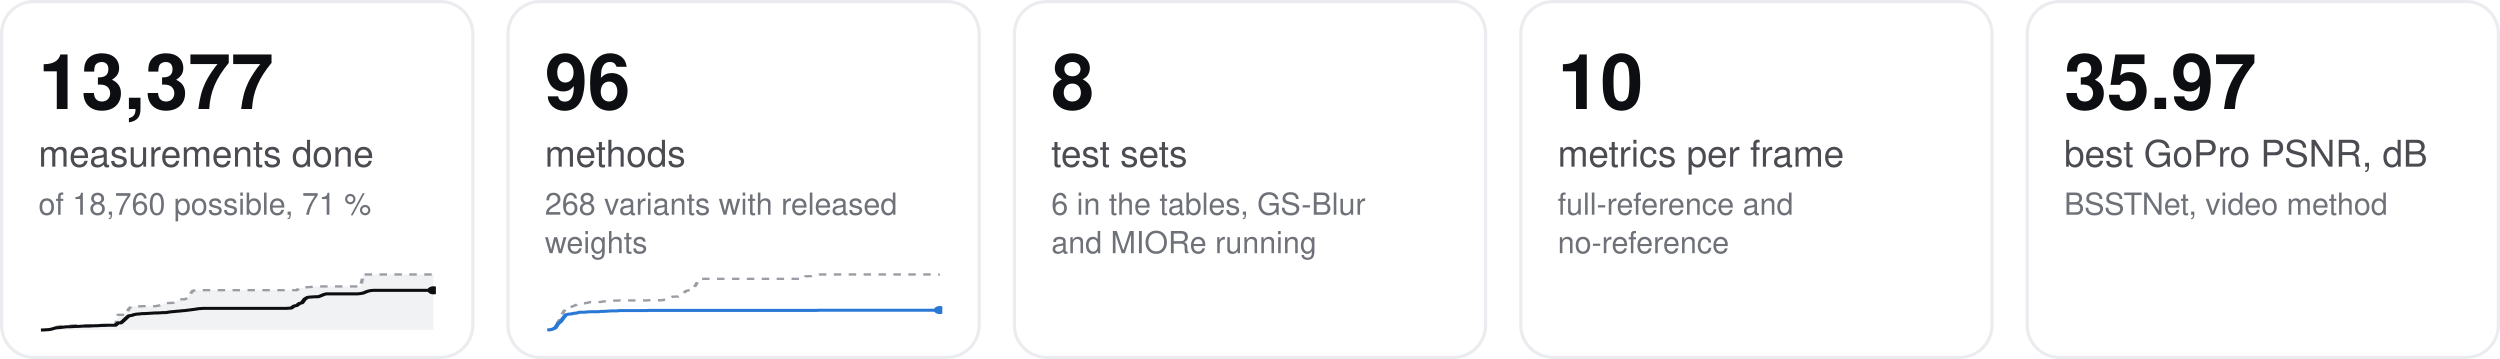
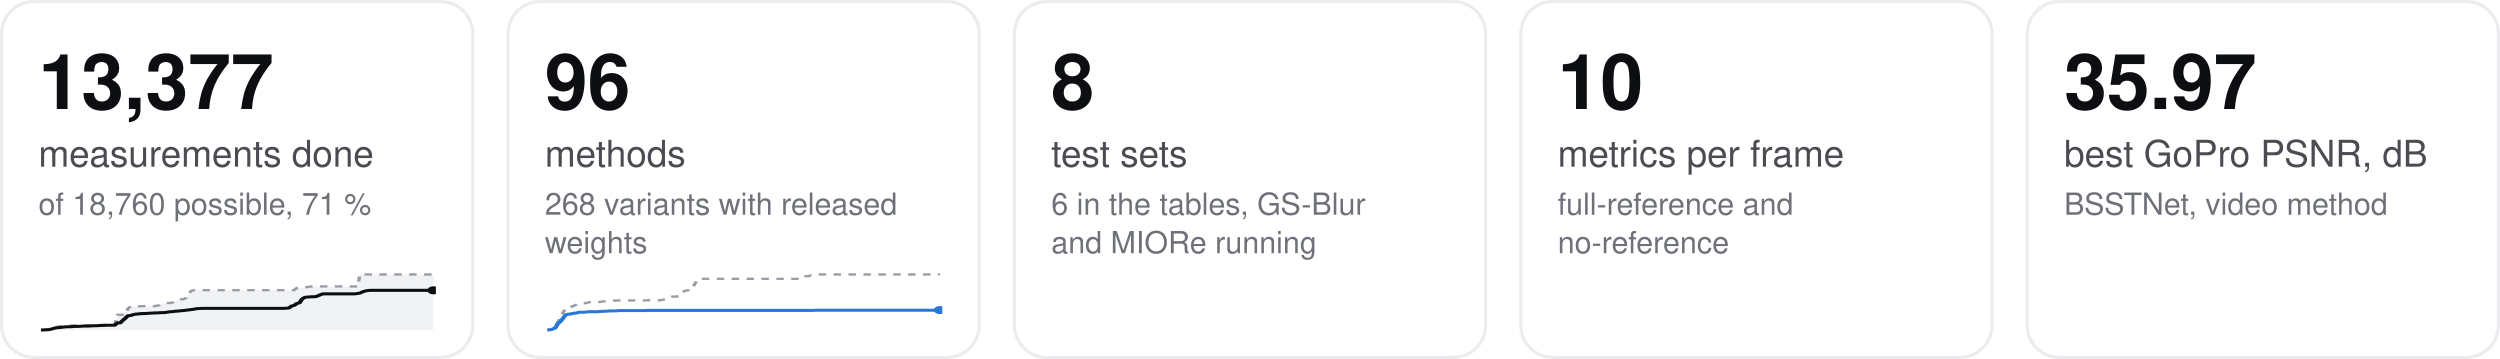
<svg xmlns="http://www.w3.org/2000/svg" viewBox="0 0 780 112" role="img" aria-label="13,377 of 18,760 measurements done; 96 methods, 268 variants" font-family="Geologica, -apple-system, 'Segoe UI', Helvetica, Arial, sans-serif">
  <g transform="translate(0 0)">
    <rect x=".5" y=".5" width="147" height="111" rx="10" fill="none" style="stroke:#ebecef" />
    <text x="12" y="34" font-size="24" font-weight="600" style="fill:#0d0e11">13,377</text>
    <text x="12" y="52" font-size="11.5" style="fill:#4a4c52">measurements done</text>
    <text x="12" y="67" font-size="9.5" style="fill:#6e7178">of 18,760 possible, 71 %</text>
    <g transform="translate(12 84)">
      <svg width="124" height="20" viewBox="0 0 160 38" preserveAspectRatio="none" aria-hidden="true">
-         <polygon points="1.0,36.0 1.0,36.0 2.1,36.0 3.1,35.9 4.2,35.8 5.3,35.2 6.4,34.8 7.4,34.2 8.5,33.8 9.6,33.7 10.7,33.7 11.7,33.6 12.8,33.4 13.9,33.3 14.9,33.3 16.0,33.3 17.1,33.2 18.2,33.2 19.2,33.2 20.3,33.2 21.4,33.2 22.5,33.2 23.5,33.1 24.6,33.1 25.7,33.1 26.7,33.0 27.8,33.0 28.9,33.0 30.0,33.0 31.0,33.0 32.1,27.0 33.2,27.0 34.3,27.0 35.3,27.0 36.4,23.4 37.5,22.0 38.5,22.0 39.6,22.0 40.7,22.0 41.8,21.9 42.8,21.9 43.9,21.9 45.0,21.9 46.1,21.9 47.1,21.9 48.2,21.6 49.3,21.3 50.3,20.6 51.4,20.1 52.5,20.0 53.6,20.0 54.6,19.7 55.7,18.9 56.8,18.0 57.9,17.8 58.9,17.8 60.0,17.0 61.1,14.7 62.1,12.8 63.2,12.4 64.3,12.4 65.4,12.4 66.4,12.4 67.5,12.4 68.6,12.4 69.7,12.4 70.7,12.4 71.8,12.4 72.9,12.4 73.9,12.4 75.0,12.4 76.1,12.4 77.2,12.4 78.2,12.4 79.3,12.4 80.4,12.4 81.4,12.4 82.5,12.4 83.6,12.4 84.7,12.4 85.7,12.4 86.8,12.4 87.9,12.4 89.0,12.4 90.0,12.4 91.1,12.4 92.2,12.4 93.2,12.4 94.3,12.4 95.4,12.4 96.5,12.4 97.5,12.4 98.6,12.4 99.7,12.4 100.8,12.4 101.8,12.4 102.9,12.4 104.0,12.4 105.0,11.1 106.1,11.0 107.2,11.0 108.3,10.6 109.3,10.6 110.4,10.3 111.5,10.2 112.6,10.2 113.6,10.2 114.7,10.2 115.8,10.2 116.8,10.2 117.9,10.2 119.0,10.2 120.1,10.2 121.1,10.2 122.2,10.2 123.3,10.2 124.4,10.2 125.4,10.2 126.5,10.2 127.6,10.2 128.6,10.2 129.7,10.2 130.8,3.1 131.9,3.1 132.9,3.1 134.0,3.1 135.1,3.1 136.2,3.1 137.2,3.1 138.3,3.1 139.4,3.1 140.4,3.1 141.5,3.1 142.6,3.1 143.7,3.1 144.7,3.1 145.8,3.1 146.9,3.1 148.0,3.1 149.0,3.1 150.1,3.1 151.2,3.1 152.2,3.1 153.3,3.1 154.4,3.1 155.5,3.1 156.5,3.1 157.6,3.1 158.7,3.1 159.0,3.0 159.0,36.0" style="fill:#f1f2f4" />
-         <polyline points="1.0,36.0 2.1,36.0 3.1,35.9 4.2,35.8 5.3,35.2 6.4,34.8 7.4,34.2 8.5,33.8 9.6,33.7 10.7,33.7 11.7,33.6 12.8,33.4 13.9,33.3 14.9,33.3 16.0,33.3 17.1,33.2 18.2,33.2 19.2,33.2 20.3,33.2 21.4,33.2 22.5,33.2 23.5,33.1 24.6,33.1 25.7,33.1 26.7,33.0 27.8,33.0 28.9,33.0 30.0,33.0 31.0,33.0 32.1,27.0 33.2,27.0 34.3,27.0 35.3,27.0 36.4,23.4 37.5,22.0 38.5,22.0 39.6,22.0 40.7,22.0 41.8,21.9 42.8,21.9 43.9,21.9 45.0,21.9 46.1,21.9 47.1,21.9 48.2,21.6 49.3,21.3 50.3,20.6 51.4,20.1 52.5,20.0 53.6,20.0 54.6,19.7 55.7,18.9 56.8,18.0 57.9,17.8 58.9,17.8 60.0,17.0 61.1,14.7 62.1,12.8 63.2,12.4 64.3,12.4 65.4,12.4 66.4,12.4 67.5,12.4 68.6,12.4 69.7,12.4 70.7,12.4 71.8,12.4 72.9,12.4 73.9,12.4 75.0,12.4 76.1,12.4 77.2,12.4 78.2,12.4 79.3,12.4 80.4,12.4 81.4,12.4 82.5,12.4 83.6,12.4 84.7,12.4 85.7,12.4 86.8,12.4 87.9,12.4 89.0,12.4 90.0,12.4 91.1,12.4 92.2,12.4 93.2,12.4 94.3,12.4 95.4,12.4 96.5,12.4 97.5,12.4 98.6,12.4 99.7,12.4 100.8,12.4 101.8,12.4 102.9,12.4 104.0,12.4 105.0,11.1 106.1,11.0 107.2,11.0 108.3,10.6 109.3,10.6 110.4,10.3 111.5,10.2 112.6,10.2 113.6,10.2 114.7,10.2 115.8,10.2 116.8,10.2 117.9,10.2 119.0,10.2 120.1,10.2 121.1,10.2 122.2,10.2 123.3,10.2 124.4,10.2 125.4,10.2 126.5,10.2 127.6,10.2 128.6,10.2 129.7,10.2 130.8,3.1 131.9,3.1 132.9,3.1 134.0,3.1 135.1,3.1 136.2,3.1 137.2,3.1 138.3,3.1 139.4,3.1 140.4,3.1 141.5,3.1 142.6,3.1 143.7,3.1 144.7,3.1 145.8,3.1 146.9,3.1 148.0,3.1 149.0,3.1 150.1,3.1 151.2,3.1 152.2,3.1 153.3,3.1 154.4,3.1 155.5,3.1 156.5,3.1 157.6,3.1 158.7,3.1 159.0,3.0" fill="none" style="stroke:#9a9da4" stroke-width="1.4" stroke-linejoin="round" stroke-dasharray="3 3" />
-         <polyline points="1.0,36.0 2.1,36.0 3.1,35.9 4.2,35.8 5.3,35.5 6.4,35.0 7.4,34.7 8.5,34.6 9.6,34.4 10.7,34.2 11.7,34.1 12.8,34.1 13.9,34.0 14.9,33.9 16.0,33.9 17.1,33.8 18.2,33.7 19.2,33.7 20.3,33.7 21.4,33.6 22.5,33.5 23.5,33.5 24.6,33.4 25.7,33.3 26.7,33.3 27.8,33.2 28.9,33.2 30.0,33.2 31.0,33.2 32.1,31.8 33.2,31.8 34.3,30.4 35.3,29.0 36.4,27.6 37.5,27.4 38.5,26.9 39.6,26.6 40.7,26.5 41.8,26.3 42.8,26.3 43.9,26.2 45.0,26.1 46.1,26.0 47.1,25.9 48.2,25.9 49.3,25.8 50.3,25.7 51.4,25.7 52.5,25.4 53.6,25.2 54.6,25.1 55.7,24.9 56.8,24.8 57.9,24.6 58.9,24.5 60.0,24.3 61.1,24.1 62.1,23.9 63.2,23.7 64.3,23.4 65.4,23.3 66.4,23.2 67.5,23.2 68.6,23.2 69.7,23.2 70.7,23.2 71.8,23.2 72.9,23.2 73.9,23.2 75.0,23.2 76.1,23.2 77.2,23.2 78.2,23.2 79.3,23.2 80.4,23.2 81.4,23.2 82.5,23.2 83.6,23.2 84.7,23.2 85.7,23.2 86.8,23.2 87.9,23.2 89.0,23.2 90.0,23.2 91.1,23.2 92.2,23.2 93.2,23.2 94.3,23.2 95.4,23.2 96.5,23.2 97.5,23.2 98.6,23.2 99.7,23.2 100.8,23.1 101.8,23.0 102.9,21.8 104.0,21.5 105.0,20.3 106.1,19.9 107.2,17.7 108.3,16.7 109.3,16.5 110.4,16.4 111.5,16.3 112.6,16.3 113.6,15.8 114.7,15.1 115.8,14.6 116.8,14.6 117.9,14.6 119.0,14.6 120.1,14.6 121.1,14.6 122.2,14.6 123.3,14.6 124.4,14.6 125.4,14.6 126.5,14.6 127.6,14.6 128.6,14.6 129.7,14.4 130.8,14.1 131.9,13.4 132.9,12.9 134.0,12.6 135.1,12.5 136.2,12.5 137.2,12.5 138.3,12.5 139.4,12.5 140.4,12.5 141.5,12.5 142.6,12.5 143.7,12.5 144.7,12.5 145.8,12.5 146.9,12.5 148.0,12.5 149.0,12.5 150.1,12.5 151.2,12.5 152.2,12.5 153.3,12.5 154.4,12.5 155.5,12.5 156.5,12.5 157.6,12.5 158.7,12.5 159.0,12.5" fill="none" style="stroke:#0d0e11" stroke-width="1.8" stroke-linejoin="round" />
+         <polygon points="1.0,36.0 1.0,36.0 2.1,36.0 3.1,35.9 4.2,35.8 5.2,35.2 6.3,34.8 7.4,34.2 8.4,33.8 9.5,33.7 10.6,33.7 11.6,33.6 12.7,33.4 13.7,33.3 14.8,33.3 15.9,33.3 16.9,33.2 18.0,33.2 19.0,33.2 20.1,33.2 21.2,33.2 22.2,33.2 23.3,33.1 24.4,33.1 25.4,33.1 26.5,33.0 27.5,33.0 28.6,33.0 29.7,33.0 30.7,33.0 31.8,27.0 32.9,27.0 33.9,27.0 35.0,27.0 36.0,23.4 37.1,22.0 38.2,22.0 39.2,22.0 40.3,22.0 41.3,21.9 42.4,21.9 43.5,21.9 44.5,21.9 45.6,21.9 46.7,21.9 47.7,21.6 48.8,21.3 49.8,20.6 50.9,20.1 52.0,20.0 53.0,20.0 54.1,19.7 55.1,18.9 56.2,18.0 57.3,17.8 58.3,17.8 59.4,17.0 60.5,14.7 61.5,12.8 62.6,12.4 63.6,12.4 64.7,12.4 65.8,12.4 66.8,12.4 67.9,12.4 69.0,12.4 70.0,12.4 71.1,12.4 72.1,12.4 73.2,12.4 74.3,12.4 75.3,12.4 76.4,12.4 77.4,12.4 78.5,12.4 79.6,12.4 80.6,12.4 81.7,12.4 82.8,12.4 83.8,12.4 84.9,12.4 85.9,12.4 87.0,12.4 88.1,12.4 89.1,12.4 90.2,12.4 91.2,12.4 92.3,12.4 93.4,12.4 94.4,12.4 95.5,12.4 96.6,12.4 97.6,12.4 98.7,12.4 99.7,12.4 100.8,12.4 101.9,12.4 102.9,12.4 104.0,11.1 105.1,11.0 106.1,11.0 107.2,10.6 108.2,10.6 109.3,10.3 110.4,10.2 111.4,10.2 112.5,10.2 113.5,10.2 114.6,10.2 115.7,10.2 116.7,10.2 117.8,10.2 118.9,10.2 119.9,10.2 121.0,10.2 122.0,10.2 123.1,10.2 124.2,10.2 125.2,10.2 126.3,10.2 127.3,10.2 128.4,10.2 129.5,3.1 130.5,3.1 131.6,3.1 132.7,3.1 133.7,3.1 134.8,3.1 135.8,3.1 136.9,3.1 138.0,3.1 139.0,3.1 140.1,3.1 141.2,3.1 142.2,3.1 143.3,3.1 144.3,3.1 145.4,3.1 146.5,3.1 147.5,3.1 148.6,3.1 149.6,3.1 150.7,3.1 151.8,3.1 152.8,3.1 153.9,3.1 155.0,3.1 156.0,3.1 157.1,3.1 158.1,3.1 159.0,3.0 159.0,36.0" style="fill:#f1f2f4" />
+         <polyline points="1.0,36.0 2.1,36.0 3.1,35.9 4.2,35.8 5.2,35.2 6.3,34.8 7.4,34.2 8.4,33.8 9.5,33.7 10.6,33.7 11.6,33.6 12.7,33.4 13.7,33.3 14.8,33.3 15.9,33.3 16.9,33.2 18.0,33.2 19.0,33.2 20.1,33.2 21.2,33.2 22.2,33.2 23.3,33.1 24.4,33.1 25.4,33.1 26.5,33.0 27.5,33.0 28.6,33.0 29.7,33.0 30.7,33.0 31.8,27.0 32.9,27.0 33.9,27.0 35.0,27.0 36.0,23.4 37.1,22.0 38.2,22.0 39.2,22.0 40.3,22.0 41.3,21.9 42.4,21.9 43.5,21.9 44.5,21.9 45.6,21.9 46.7,21.9 47.7,21.6 48.8,21.3 49.8,20.6 50.9,20.1 52.0,20.0 53.0,20.0 54.1,19.7 55.1,18.9 56.2,18.0 57.3,17.8 58.3,17.8 59.4,17.0 60.5,14.7 61.5,12.8 62.6,12.4 63.6,12.4 64.7,12.4 65.8,12.4 66.8,12.4 67.9,12.4 69.0,12.4 70.0,12.4 71.1,12.4 72.1,12.4 73.2,12.4 74.3,12.4 75.3,12.4 76.4,12.4 77.4,12.4 78.5,12.4 79.6,12.4 80.6,12.4 81.7,12.4 82.8,12.4 83.8,12.4 84.9,12.4 85.9,12.4 87.0,12.4 88.1,12.4 89.1,12.4 90.2,12.4 91.2,12.4 92.3,12.4 93.4,12.4 94.4,12.4 95.5,12.4 96.6,12.4 97.6,12.4 98.7,12.4 99.7,12.4 100.8,12.4 101.9,12.4 102.9,12.4 104.0,11.1 105.1,11.0 106.1,11.0 107.2,10.6 108.2,10.6 109.3,10.3 110.4,10.2 111.4,10.2 112.5,10.2 113.5,10.2 114.6,10.2 115.7,10.2 116.7,10.2 117.8,10.2 118.9,10.2 119.9,10.2 121.0,10.2 122.0,10.2 123.1,10.2 124.2,10.2 125.2,10.2 126.3,10.2 127.3,10.2 128.4,10.2 129.5,3.1 130.5,3.1 131.6,3.1 132.7,3.1 133.7,3.1 134.8,3.1 135.8,3.1 136.9,3.1 138.0,3.1 139.0,3.1 140.1,3.1 141.2,3.1 142.2,3.1 143.3,3.1 144.3,3.1 145.4,3.1 146.5,3.1 147.5,3.1 148.6,3.1 149.6,3.1 150.7,3.1 151.8,3.1 152.8,3.1 153.9,3.1 155.0,3.1 156.0,3.1 157.1,3.1 158.1,3.1 159.0,3.0" fill="none" style="stroke:#9a9da4" stroke-width="1.4" stroke-linejoin="round" stroke-dasharray="3 3" />
+         <polyline points="1.0,36.0 2.1,36.0 3.1,35.9 4.2,35.8 5.2,35.5 6.3,35.0 7.4,34.7 8.4,34.6 9.5,34.4 10.6,34.2 11.6,34.1 12.7,34.1 13.7,34.0 14.8,33.9 15.9,33.9 16.9,33.8 18.0,33.7 19.0,33.7 20.1,33.7 21.2,33.6 22.2,33.5 23.3,33.5 24.4,33.4 25.4,33.3 26.5,33.3 27.5,33.2 28.6,33.2 29.7,33.2 30.7,33.2 31.8,31.8 32.9,31.8 33.9,30.4 35.0,29.0 36.0,27.6 37.1,27.4 38.2,26.9 39.2,26.6 40.3,26.5 41.3,26.3 42.4,26.3 43.5,26.2 44.5,26.1 45.6,26.0 46.7,25.9 47.7,25.9 48.8,25.8 49.8,25.7 50.9,25.7 52.0,25.4 53.0,25.2 54.1,25.1 55.1,24.9 56.2,24.8 57.3,24.6 58.3,24.5 59.4,24.3 60.5,24.1 61.5,23.9 62.6,23.7 63.6,23.4 64.7,23.3 65.8,23.2 66.8,23.2 67.9,23.2 69.0,23.2 70.0,23.2 71.1,23.2 72.1,23.2 73.2,23.2 74.3,23.2 75.3,23.2 76.4,23.2 77.4,23.2 78.5,23.2 79.6,23.2 80.6,23.2 81.7,23.2 82.8,23.2 83.8,23.2 84.9,23.2 85.9,23.2 87.0,23.2 88.1,23.2 89.1,23.2 90.2,23.2 91.2,23.2 92.3,23.2 93.4,23.2 94.4,23.2 95.5,23.2 96.6,23.2 97.6,23.2 98.7,23.2 99.7,23.1 100.8,23.0 101.9,21.8 102.9,21.5 104.0,20.3 105.1,19.9 106.1,17.7 107.2,16.7 108.2,16.5 109.3,16.4 110.4,16.3 111.4,16.3 112.5,15.8 113.5,15.1 114.6,14.6 115.7,14.6 116.7,14.6 117.8,14.6 118.9,14.6 119.9,14.6 121.0,14.6 122.0,14.6 123.1,14.6 124.2,14.6 125.2,14.6 126.3,14.6 127.3,14.6 128.4,14.4 129.5,14.1 130.5,13.4 131.6,12.9 132.7,12.6 133.7,12.5 134.8,12.5 135.8,12.5 136.9,12.5 138.0,12.5 139.0,12.5 140.1,12.5 141.2,12.5 142.2,12.5 143.3,12.5 144.3,12.5 145.4,12.5 146.5,12.5 147.5,12.5 148.6,12.5 149.6,12.5 150.7,12.5 151.8,12.5 152.8,12.5 153.9,12.5 155.0,12.5 156.0,12.5 157.1,12.5 158.1,12.5 159.0,12.5" fill="none" style="stroke:#0d0e11" stroke-width="1.8" stroke-linejoin="round" />
        <circle cx="159.0" cy="12.5" r="2.4" style="fill:#0d0e11" />
      </svg>
    </g>
  </g>
  <g transform="translate(158 0)">
    <rect x=".5" y=".5" width="147" height="111" rx="10" fill="none" style="stroke:#ebecef" />
    <text x="12" y="34" font-size="24" font-weight="600" style="fill:#0d0e11">96</text>
    <text x="12" y="52" font-size="11.5" style="fill:#4a4c52">methods</text>
    <text x="12" y="67" font-size="9.5" style="fill:#6e7178">268 variants with released</text>
    <text x="12" y="79" font-size="9.5" style="fill:#6e7178">weights</text>
    <g transform="translate(12 84)">
      <svg width="124" height="20" viewBox="0 0 160 38" preserveAspectRatio="none" aria-hidden="true">
-         <polyline points="1.0,36.0 2.1,35.9 3.1,35.5 4.2,34.8 5.3,31.3 6.4,29.0 7.4,25.5 8.5,23.1 9.6,22.5 10.7,22.3 11.7,21.7 12.8,21.0 13.9,20.2 14.9,20.2 16.0,20.2 17.1,19.9 18.2,19.5 19.2,19.5 20.3,19.5 21.4,19.5 22.5,19.4 23.5,19.1 24.6,19.0 25.7,18.9 26.7,18.6 27.8,18.6 28.9,18.6 30.0,18.5 31.0,18.5 32.1,18.5 33.2,18.5 34.3,18.5 35.3,18.5 36.4,18.5 37.5,18.5 38.5,18.5 39.6,18.5 40.7,18.5 41.8,18.4 42.8,18.4 43.9,18.4 45.0,18.4 46.1,18.4 47.1,18.4 48.2,18.0 49.3,17.7 50.3,16.8 51.4,16.3 52.5,16.2 53.6,16.2 54.6,15.8 55.7,14.5 56.8,12.9 57.9,12.5 58.9,12.5 60.0,11.1 61.1,8.4 62.1,6.2 63.2,5.7 64.3,5.7 65.4,5.7 66.4,5.7 67.5,5.7 68.6,5.7 69.7,5.7 70.7,5.7 71.8,5.7 72.9,5.7 73.9,5.7 75.0,5.7 76.1,5.7 77.2,5.7 78.2,5.7 79.3,5.7 80.4,5.7 81.4,5.7 82.5,5.7 83.6,5.7 84.7,5.7 85.7,5.7 86.8,5.7 87.9,5.7 89.0,5.7 90.0,5.7 91.1,5.7 92.2,5.7 93.2,5.7 94.3,5.7 95.4,5.7 96.5,5.7 97.5,5.7 98.6,5.7 99.7,5.7 100.8,5.7 101.8,5.7 102.9,5.7 104.0,5.7 105.0,4.2 106.1,4.1 107.2,4.1 108.3,3.6 109.3,3.6 110.4,3.2 111.5,3.1 112.6,3.1 113.6,3.1 114.7,3.1 115.8,3.1 116.8,3.1 117.9,3.1 119.0,3.1 120.1,3.1 121.1,3.1 122.2,3.1 123.3,3.1 124.4,3.1 125.4,3.1 126.5,3.1 127.6,3.1 128.6,3.1 129.7,3.1 130.8,3.1 131.9,3.1 132.9,3.1 134.0,3.1 135.1,3.1 136.2,3.1 137.2,3.1 138.3,3.1 139.4,3.1 140.4,3.1 141.5,3.1 142.6,3.1 143.7,3.1 144.7,3.1 145.8,3.1 146.9,3.1 148.0,3.1 149.0,3.1 150.1,3.1 151.2,3.1 152.2,3.1 153.3,3.1 154.4,3.1 155.5,3.1 156.5,3.1 157.6,3.1 158.7,3.1 159.0,3.0" fill="none" style="stroke:#9a9da4" stroke-width="1.4" stroke-linejoin="round" stroke-dasharray="3 3" />
-         <polyline points="1.0,36.0 2.1,35.9 3.1,35.5 4.2,34.8 5.3,32.3 6.4,31.0 7.4,28.9 8.5,27.0 9.6,26.6 10.7,26.5 11.7,26.1 12.8,26.0 13.9,25.5 14.9,25.5 16.0,25.5 17.1,25.3 18.2,25.2 19.2,25.2 20.3,25.2 21.4,25.2 22.5,25.0 23.5,25.0 24.6,24.9 25.7,24.8 26.7,24.7 27.8,24.7 28.9,24.7 30.0,24.5 31.0,24.5 32.1,24.5 33.2,24.5 34.3,24.5 35.3,24.5 36.4,24.5 37.5,24.5 38.5,24.5 39.6,24.5 40.7,24.5 41.8,24.4 42.8,24.4 43.9,24.4 45.0,24.4 46.1,24.4 47.1,24.4 48.2,24.4 49.3,24.4 50.3,24.4 51.4,24.4 52.5,24.4 53.6,24.4 54.6,24.4 55.7,24.4 56.8,24.4 57.9,24.4 58.9,24.4 60.0,24.4 61.1,24.4 62.1,24.4 63.2,24.4 64.3,24.4 65.4,24.4 66.4,24.4 67.5,24.4 68.6,24.4 69.7,24.4 70.7,24.4 71.8,24.4 72.9,24.4 73.9,24.4 75.0,24.4 76.1,24.4 77.2,24.4 78.2,24.4 79.3,24.4 80.4,24.4 81.4,24.4 82.5,24.4 83.6,24.4 84.7,24.4 85.7,24.4 86.8,24.4 87.9,24.4 89.0,24.4 90.0,24.4 91.1,24.4 92.2,24.4 93.2,24.4 94.3,24.4 95.4,24.4 96.5,24.4 97.5,24.4 98.6,24.4 99.7,24.4 100.8,24.4 101.8,24.4 102.9,24.4 104.0,24.4 105.0,24.4 106.1,24.4 107.2,24.4 108.3,24.4 109.3,24.4 110.4,24.3 111.5,24.3 112.6,24.3 113.6,24.3 114.7,24.3 115.8,24.3 116.8,24.3 117.9,24.3 119.0,24.3 120.1,24.3 121.1,24.3 122.2,24.3 123.3,24.3 124.4,24.3 125.4,24.3 126.5,24.3 127.6,24.3 128.6,24.3 129.7,24.3 130.8,24.3 131.9,24.3 132.9,24.3 134.0,24.3 135.1,24.3 136.2,24.3 137.2,24.3 138.3,24.3 139.4,24.3 140.4,24.3 141.5,24.3 142.6,24.3 143.7,24.3 144.7,24.3 145.8,24.3 146.9,24.3 148.0,24.3 149.0,24.3 150.1,24.3 151.2,24.3 152.2,24.3 153.3,24.3 154.4,24.3 155.5,24.3 156.5,24.3 157.6,24.3 158.7,24.3 159.0,24.2" fill="none" style="stroke:#2a78d6" stroke-width="1.8" stroke-linejoin="round" />
+         <polyline points="1.0,36.0 2.1,35.9 3.1,35.5 4.2,34.8 5.2,31.3 6.3,29.0 7.4,25.5 8.4,23.1 9.5,22.5 10.6,22.3 11.6,21.7 12.7,21.0 13.7,20.2 14.8,20.2 15.9,20.2 16.9,19.9 18.0,19.5 19.0,19.5 20.1,19.5 21.2,19.5 22.2,19.4 23.3,19.1 24.4,19.0 25.4,18.9 26.5,18.6 27.5,18.6 28.6,18.6 29.7,18.5 30.7,18.5 31.8,18.5 32.9,18.5 33.9,18.5 35.0,18.5 36.0,18.5 37.1,18.5 38.2,18.5 39.2,18.5 40.3,18.5 41.3,18.4 42.4,18.4 43.5,18.4 44.5,18.4 45.6,18.4 46.7,18.4 47.7,18.0 48.8,17.7 49.8,16.8 50.9,16.3 52.0,16.2 53.0,16.2 54.1,15.8 55.1,14.5 56.2,12.9 57.3,12.5 58.3,12.5 59.4,11.1 60.5,8.4 61.5,6.2 62.6,5.7 63.6,5.7 64.7,5.7 65.8,5.7 66.8,5.7 67.9,5.7 69.0,5.7 70.0,5.7 71.1,5.7 72.1,5.7 73.2,5.7 74.3,5.7 75.3,5.7 76.4,5.7 77.4,5.7 78.5,5.7 79.6,5.7 80.6,5.7 81.7,5.7 82.8,5.7 83.8,5.7 84.9,5.7 85.9,5.7 87.0,5.7 88.1,5.7 89.1,5.7 90.2,5.7 91.2,5.7 92.3,5.7 93.4,5.7 94.4,5.7 95.5,5.7 96.6,5.7 97.6,5.7 98.7,5.7 99.7,5.7 100.8,5.7 101.9,5.7 102.9,5.7 104.0,4.2 105.1,4.1 106.1,4.1 107.2,3.6 108.2,3.6 109.3,3.2 110.4,3.1 111.4,3.1 112.5,3.1 113.5,3.1 114.6,3.1 115.7,3.1 116.7,3.1 117.8,3.1 118.9,3.1 119.9,3.1 121.0,3.1 122.0,3.1 123.1,3.1 124.2,3.1 125.2,3.1 126.3,3.1 127.3,3.1 128.4,3.1 129.5,3.1 130.5,3.1 131.6,3.1 132.7,3.1 133.7,3.1 134.8,3.1 135.8,3.1 136.9,3.1 138.0,3.1 139.0,3.1 140.1,3.1 141.2,3.1 142.2,3.1 143.3,3.1 144.3,3.1 145.4,3.1 146.5,3.1 147.5,3.1 148.6,3.1 149.6,3.1 150.7,3.1 151.8,3.1 152.8,3.1 153.9,3.1 155.0,3.1 156.0,3.1 157.1,3.1 158.1,3.1 159.0,3.0" fill="none" style="stroke:#9a9da4" stroke-width="1.4" stroke-linejoin="round" stroke-dasharray="3 3" />
+         <polyline points="1.0,36.0 2.1,35.9 3.1,35.5 4.2,34.8 5.2,32.3 6.3,31.0 7.4,28.9 8.4,27.0 9.5,26.6 10.6,26.5 11.6,26.1 12.7,26.0 13.7,25.5 14.8,25.5 15.9,25.5 16.9,25.3 18.0,25.2 19.0,25.2 20.1,25.2 21.2,25.2 22.2,25.0 23.3,25.0 24.4,24.9 25.4,24.8 26.5,24.7 27.5,24.7 28.6,24.7 29.7,24.5 30.7,24.5 31.8,24.5 32.9,24.5 33.9,24.5 35.0,24.5 36.0,24.5 37.1,24.5 38.2,24.5 39.2,24.5 40.3,24.5 41.3,24.4 42.4,24.4 43.5,24.4 44.5,24.4 45.6,24.4 46.7,24.4 47.7,24.4 48.8,24.4 49.8,24.4 50.9,24.4 52.0,24.4 53.0,24.4 54.1,24.4 55.1,24.4 56.2,24.4 57.3,24.4 58.3,24.4 59.4,24.4 60.5,24.4 61.5,24.4 62.6,24.4 63.6,24.4 64.7,24.4 65.8,24.4 66.8,24.4 67.9,24.4 69.0,24.4 70.0,24.4 71.1,24.4 72.1,24.4 73.2,24.4 74.3,24.4 75.3,24.4 76.4,24.4 77.4,24.4 78.5,24.4 79.6,24.4 80.6,24.4 81.7,24.4 82.8,24.4 83.8,24.4 84.9,24.4 85.9,24.4 87.0,24.4 88.1,24.4 89.1,24.4 90.2,24.4 91.2,24.4 92.3,24.4 93.4,24.4 94.4,24.4 95.5,24.4 96.6,24.4 97.6,24.4 98.7,24.4 99.7,24.4 100.8,24.4 101.9,24.4 102.9,24.4 104.0,24.4 105.1,24.4 106.1,24.4 107.2,24.4 108.2,24.4 109.3,24.3 110.4,24.3 111.4,24.3 112.5,24.3 113.5,24.3 114.6,24.3 115.7,24.3 116.7,24.3 117.8,24.3 118.9,24.3 119.9,24.3 121.0,24.3 122.0,24.3 123.1,24.3 124.2,24.3 125.2,24.3 126.3,24.3 127.3,24.3 128.4,24.3 129.5,24.3 130.5,24.3 131.6,24.3 132.7,24.3 133.7,24.3 134.8,24.3 135.8,24.3 136.9,24.3 138.0,24.3 139.0,24.3 140.1,24.3 141.2,24.3 142.2,24.3 143.3,24.3 144.3,24.3 145.4,24.3 146.5,24.3 147.5,24.3 148.6,24.3 149.6,24.3 150.7,24.3 151.8,24.3 152.8,24.3 153.9,24.3 155.0,24.3 156.0,24.3 157.1,24.3 158.1,24.3 159.0,24.2" fill="none" style="stroke:#2a78d6" stroke-width="1.8" stroke-linejoin="round" />
        <circle cx="159.0" cy="24.2" r="2.4" style="fill:#2a78d6" />
      </svg>
    </g>
  </g>
  <g transform="translate(316 0)">
    <rect x=".5" y=".5" width="147" height="111" rx="10" fill="none" style="stroke:#ebecef" />
    <text x="12" y="34" font-size="24" font-weight="600" style="fill:#0d0e11">8</text>
    <text x="12" y="52" font-size="11.5" style="fill:#4a4c52">test sets</text>
    <text x="12" y="67" font-size="9.5" style="fill:#6e7178">6 in the tables, GS-Blur</text>
    <text x="12" y="79" font-size="9.5" style="fill:#6e7178">and MIORe running</text>
  </g>
  <g transform="translate(474 0)">
    <rect x=".5" y=".5" width="147" height="111" rx="10" fill="none" style="stroke:#ebecef" />
    <text x="12" y="34" font-size="24" font-weight="600" style="fill:#0d0e11">10</text>
    <text x="12" y="52" font-size="11.5" style="fill:#4a4c52">metrics per frame</text>
    <text x="12" y="67" font-size="9.5" style="fill:#6e7178">full-reference and</text>
    <text x="12" y="79" font-size="9.5" style="fill:#6e7178">no-reference</text>
  </g>
  <g transform="translate(632 0)">
    <rect x=".5" y=".5" width="147" height="111" rx="10" fill="none" style="stroke:#ebecef" />
    <text x="12" y="34" font-size="24" font-weight="600" style="fill:#0d0e11">35.97</text>
    <text x="12" y="52" font-size="11.5" style="fill:#4a4c52">best GoPro PSNR, dB</text>
    <text x="12" y="67" font-size="9.5" style="fill:#6e7178">BSSTNet, video method</text>
  </g>
</svg>
